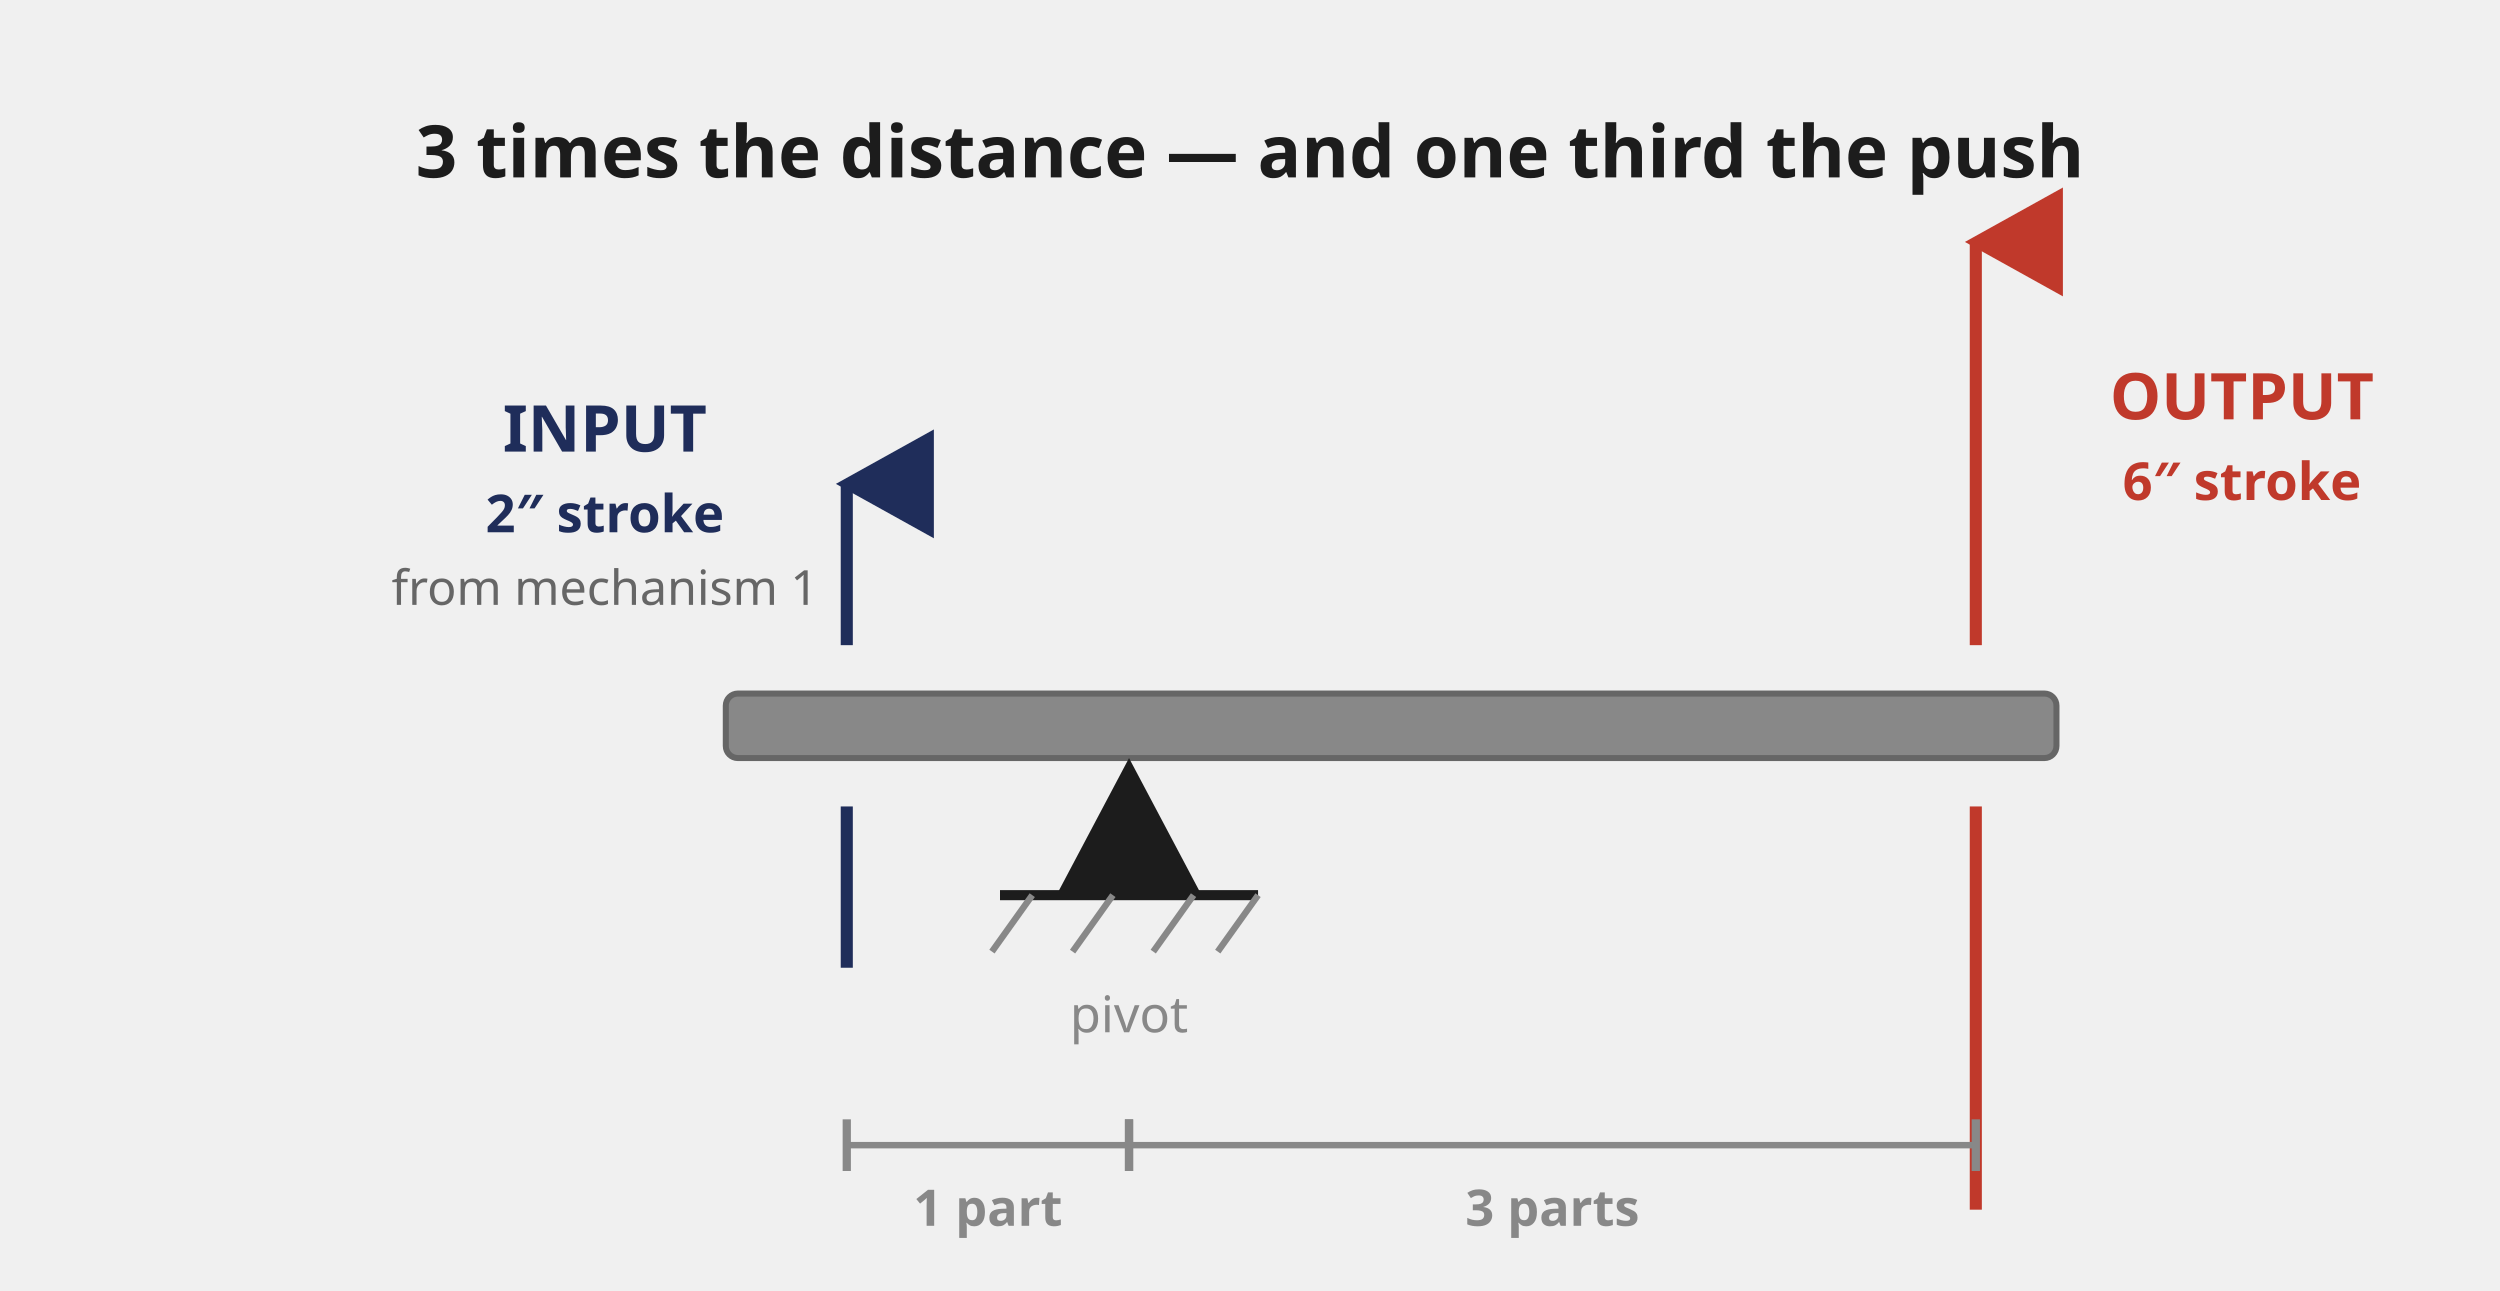
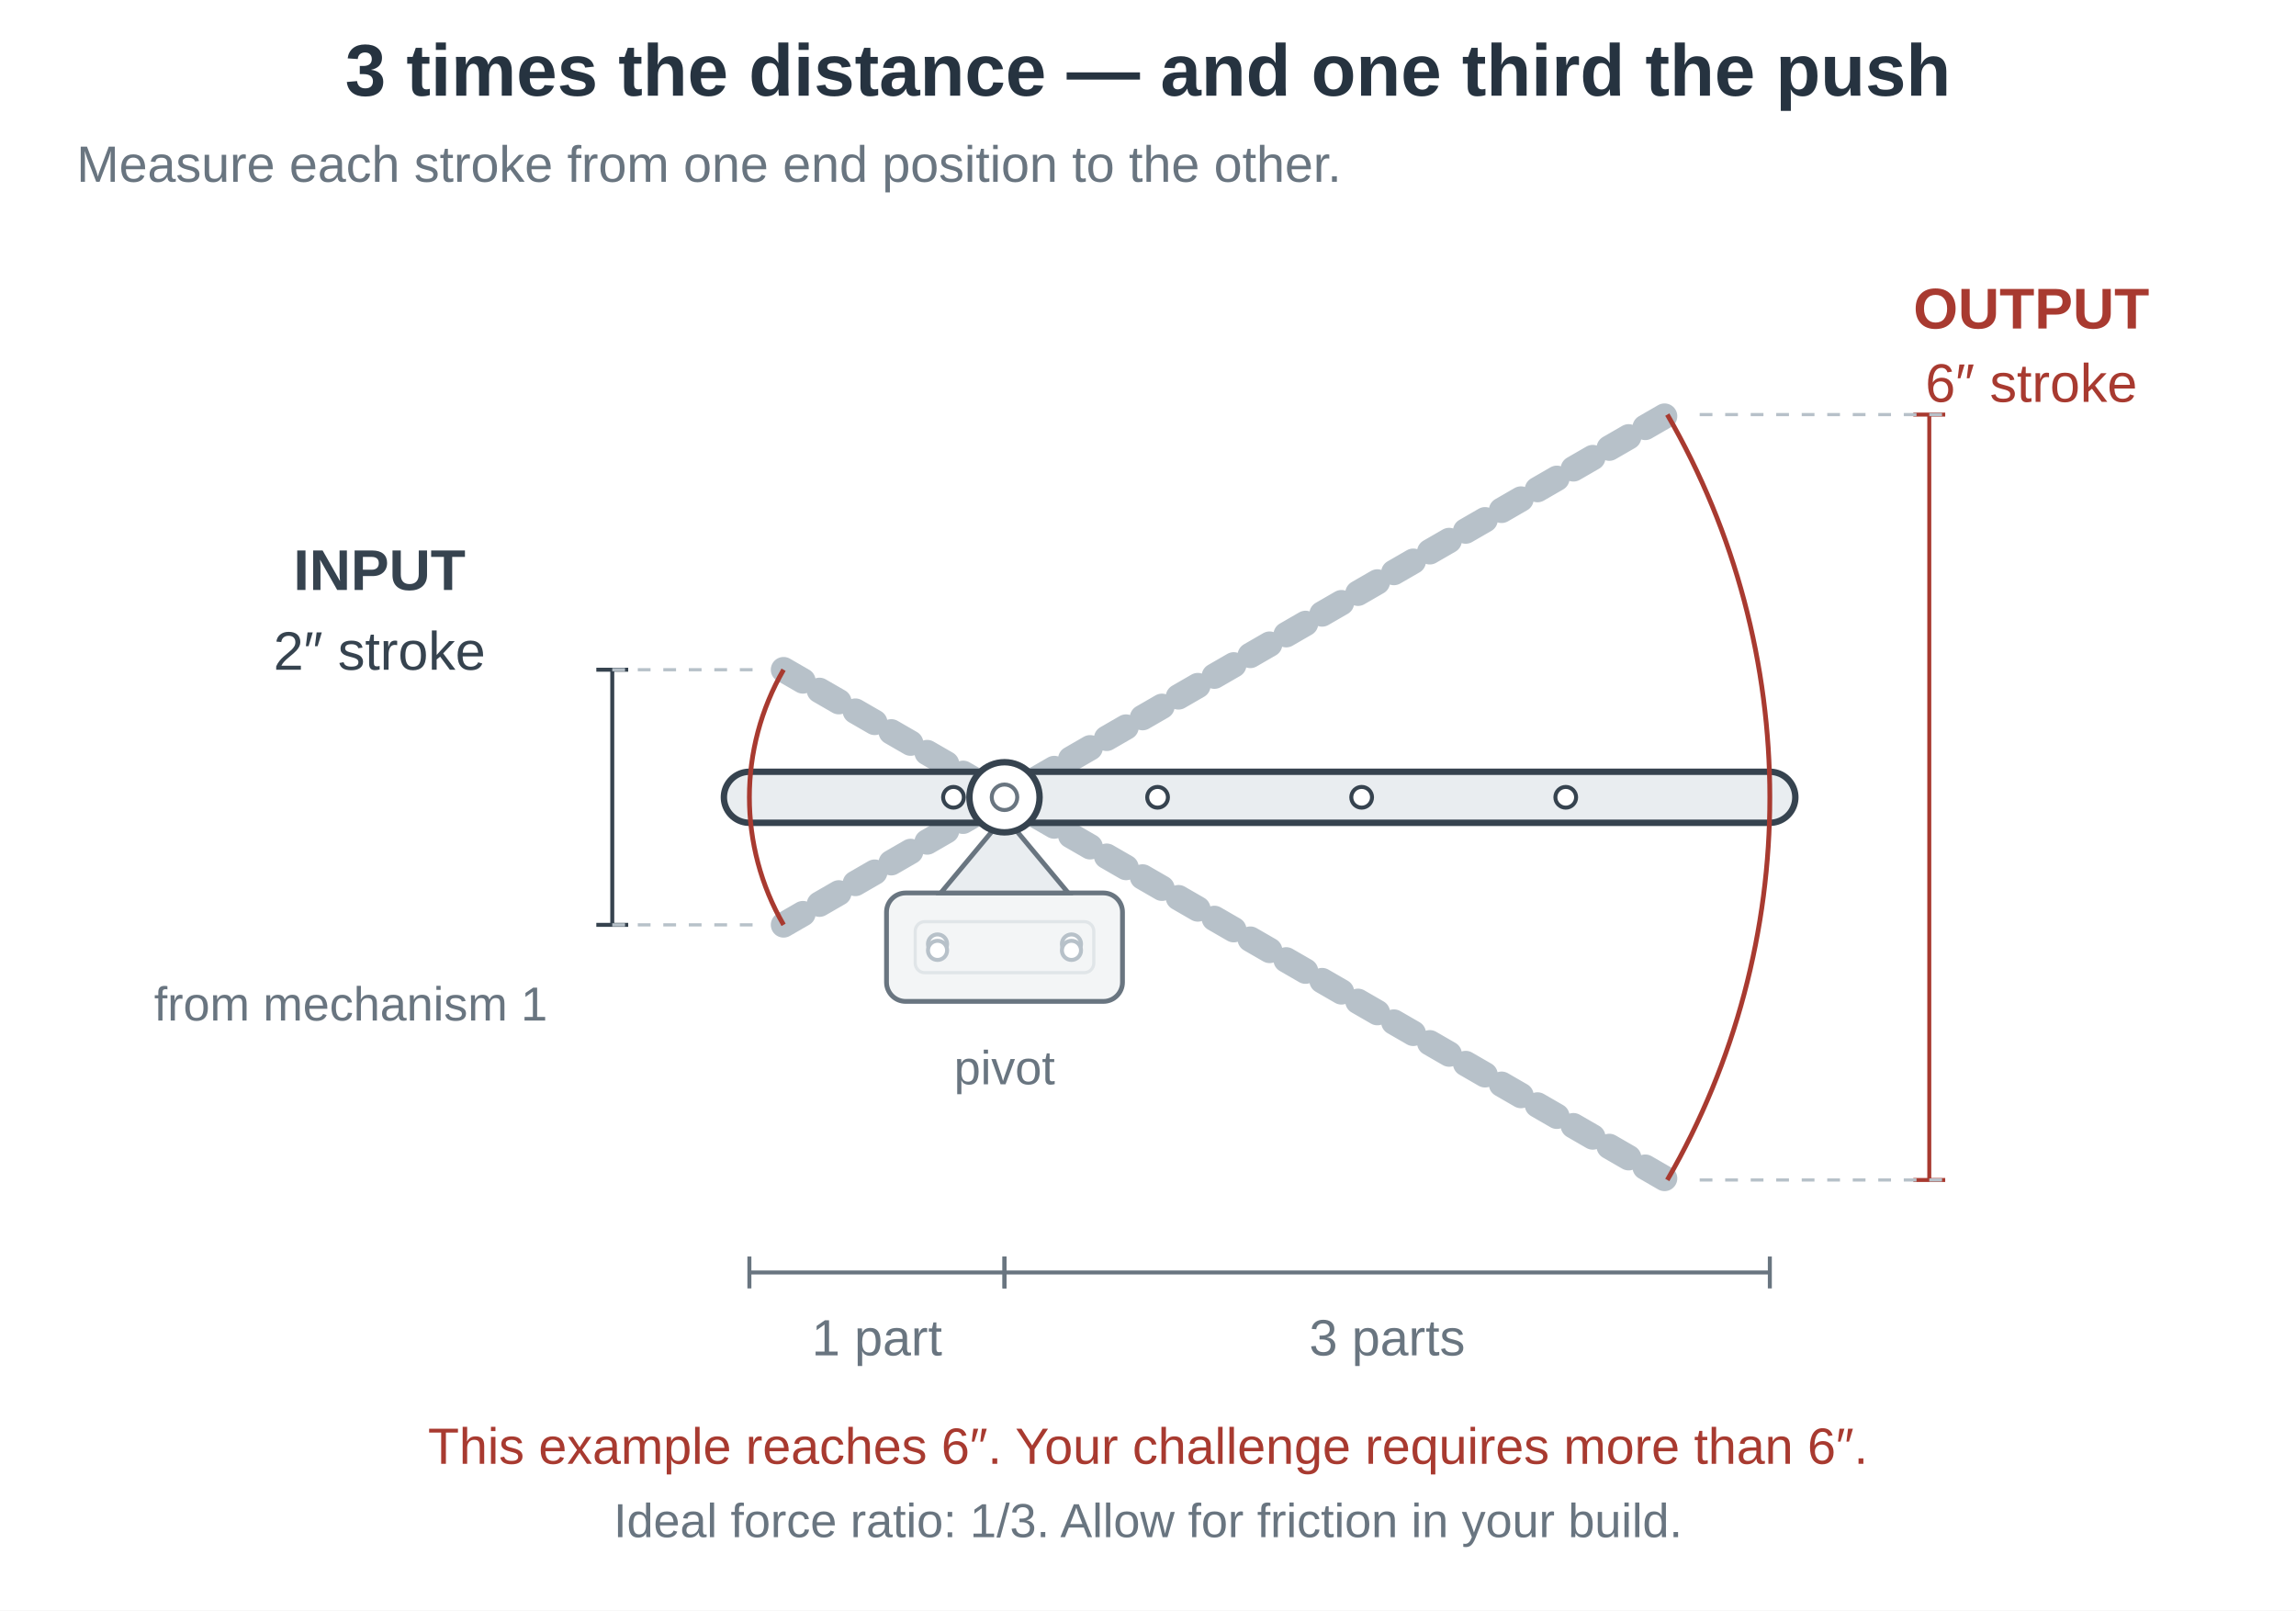
- <svg xmlns="http://www.w3.org/2000/svg" viewBox="0 0 620 320" role="img" aria-label="A lever on a pivot. The input is applied close to the pivot and moves a short distance. The output at the far end of the lever moves three times as far, because its arm is three times as long, but it pushes with one third the force.">
+ <svg xmlns="http://www.w3.org/2000/svg" viewBox="0 0 720 505" role="img" aria-labelledby="lever-strokes-title lever-strokes-description">
  <defs>
-     <marker id="udA" viewBox="0 0 10 10" refX="5" refY="1" markerWidth="9" markerHeight="9" orient="auto">
-       <path d="M0,9 L5,0 L10,9 z" fill="#1F2D5A" />
-     </marker>
-     <marker id="udB" viewBox="0 0 10 10" refX="5" refY="1" markerWidth="9" markerHeight="9" orient="auto">
-       <path d="M0,9 L5,0 L10,9 z" fill="#C0392B" />
-     </marker>
-     <marker id="tkD" viewBox="0 0 10 10" refX="1" refY="5" markerWidth="8" markerHeight="8" orient="auto">
-       <path d="M1,0 L1,10" stroke="#888" stroke-width="1.6" />
-     </marker>
-     <marker id="tkE" viewBox="0 0 10 10" refX="9" refY="5" markerWidth="8" markerHeight="8" orient="auto">
-       <path d="M9,0 L9,10" stroke="#888" stroke-width="1.6" />
-     </marker>
  </defs>
-   <rect x="180" y="172" width="330" height="16" rx="3" fill="#888" stroke="#666" stroke-width="1.5" />
-   <path d="M280,188 L262,222 L298,222 Z" fill="#1C1C1C" />
-   <line x1="248" y1="222" x2="312" y2="222" stroke="#1C1C1C" stroke-width="2.5" />
-   <g stroke="#888" stroke-width="1.6">
-     <line x1="256" y1="222" x2="246" y2="236" />
-     <line x1="276" y1="222" x2="266" y2="236" />
-     <line x1="296" y1="222" x2="286" y2="236" />
-     <line x1="312" y1="222" x2="302" y2="236" />
+   <rect width="720" height="505" fill="#fff" />
+   <g font-family="Barlow, Arial, sans-serif" fill="#263340" font-size="16">
+     <text x="360" y="30" font-size="23" fill="#263340" text-anchor="middle" font-weight="600">3 times the distance — and one third the push</text>
+     <text x="24" y="57" font-size="16" fill="#697580">Measure each stroke from one end position to the other.</text>
+     <path d="M245.718 290L522.846 130" fill="none" stroke="#b7c1c9" stroke-width="8" stroke-dasharray="7 6" stroke-linecap="round" />
+     <path d="M245.718 210L522.846 370" fill="none" stroke="#b7c1c9" stroke-width="8" stroke-dasharray="7 6" stroke-linecap="round" />
+     <rect x="278" y="280" width="74" height="34" rx="6" fill="#f3f5f6" stroke="#697580" stroke-width="1.5" />
+     <rect x="287" y="289" width="56" height="16" rx="3" fill="none" stroke="#e0e5e8" />
+     <circle cx="294" cy="296" r="3" fill="#fff" stroke="#b7c1c9" stroke-width="1.25" />
+     <circle cx="336" cy="296" r="3" fill="#fff" stroke="#b7c1c9" stroke-width="1.25" />
+     <circle cx="294" cy="298" r="3" fill="#fff" stroke="#b7c1c9" stroke-width="1.25" />
+     <circle cx="336" cy="298" r="3" fill="#fff" stroke="#b7c1c9" stroke-width="1.25" />
+     <path d="M315 256 295 280H335Z" fill="#e9edf0" stroke="#697580" stroke-width="1.5" />
+     <path d="M235 250 555 250" fill="none" stroke="#36434f" stroke-width="18" stroke-linecap="round" />
+     <path d="M235 250 555 250" fill="none" stroke="#e9edf0" stroke-width="14" stroke-linecap="round" />
+     <circle cx="299" cy="250" r="3.25" fill="#fff" stroke="#36434f" stroke-width="1.25" />
+     <circle cx="363" cy="250" r="3.25" fill="#fff" stroke="#36434f" stroke-width="1.25" />
+     <circle cx="427" cy="250" r="3.25" fill="#fff" stroke="#36434f" stroke-width="1.25" />
+     <circle cx="491" cy="250" r="3.25" fill="#fff" stroke="#36434f" stroke-width="1.25" />
+     <circle cx="315" cy="250" r="11" fill="#fff" stroke="#36434f" stroke-width="2" />
+     <circle cx="315" cy="250" r="4" fill="#fff" stroke="#697580" stroke-width="1.25" />
+     <path d="M245.718 210A80 80 0 0 0 245.718 290" fill="none" stroke="#a83a30" stroke-width="1.5" />
+     <path d="M522.846 130A240 240 0 0 1 522.846 370" fill="none" stroke="#a83a30" stroke-width="1.5" />
+     <path d="M192 210L192 290M197 210L187 210M197 290L187 290" fill="none" stroke="#36434f" stroke-width="1.25" />
+     <path d="M605 130L605 370M610 130L600 130M610 370L600 370" fill="none" stroke="#a83a30" stroke-width="1.25" />
+     <path d="M192 210H239M192 290H239M533 130H611M533 370H611" fill="none" stroke="#b7c1c9" stroke-width="1" stroke-dasharray="4 4" />
+     <text x="119" y="185" font-size="18" fill="#36434f" text-anchor="middle" font-weight="600">INPUT</text>
+     <text x="119" y="210" font-size="17" fill="#36434f" text-anchor="middle">2″ stroke</text>
+     <text x="110" y="320" font-size="15" fill="#697580" text-anchor="middle">from mechanism 1</text>
+     <text x="637" y="103" font-size="18" fill="#a83a30" text-anchor="middle" font-weight="600">OUTPUT</text>
+     <text x="637" y="126" font-size="17" fill="#a83a30" text-anchor="middle">6″ stroke</text>
+     <text x="315" y="340" font-size="15" fill="#697580" text-anchor="middle">pivot</text>
+     <path d="M235 399L315 399M235 394L235 404M315 394L315 404" fill="none" stroke="#697580" stroke-width="1.25" />
+     <path d="M315 399L555 399M315 394L315 404M555 394L555 404" fill="none" stroke="#697580" stroke-width="1.25" />
+     <text x="275" y="425" font-size="16" fill="#697580" text-anchor="middle">1 part</text>
+     <text x="435" y="425" font-size="16" fill="#697580" text-anchor="middle">3 parts</text>
+     <text x="360" y="459" font-size="16" fill="#a83a30" text-anchor="middle">This example reaches 6″. Your challenge requires more than 6″.</text>
+     <text x="360" y="482" font-size="15" fill="#697580" text-anchor="middle">Ideal force ratio: 1/3. Allow for friction in your build.</text>
  </g>
-   <text x="280" y="256" text-anchor="middle" font-family="'Barlow',sans-serif" font-size="12.5" fill="#888">pivot</text>
-   <line x1="210" y1="160" x2="210" y2="120" stroke="#1F2D5A" stroke-width="3" marker-end="url(#udA)" />
-   <line x1="210" y1="200" x2="210" y2="240" stroke="#1F2D5A" stroke-width="3" />
-   <text x="150" y="112" text-anchor="middle" font-family="'Barlow Condensed',sans-serif" font-size="16" font-weight="700" fill="#1F2D5A">INPUT</text>
-   <text x="150" y="132" text-anchor="middle" font-family="'Barlow',sans-serif" font-size="13" font-weight="600" fill="#1F2D5A">2″ stroke</text>
-   <text x="150" y="150" text-anchor="middle" font-family="'Barlow',sans-serif" font-size="12" fill="#666">from mechanism 1</text>
-   <line x1="490" y1="160" x2="490" y2="60" stroke="#C0392B" stroke-width="3" marker-end="url(#udB)" />
-   <line x1="490" y1="200" x2="490" y2="300" stroke="#C0392B" stroke-width="3" />
-   <text x="556" y="104" text-anchor="middle" font-family="'Barlow Condensed',sans-serif" font-size="16" font-weight="700" fill="#C0392B">OUTPUT</text>
-   <text x="556" y="124" text-anchor="middle" font-family="'Barlow',sans-serif" font-size="13" font-weight="600" fill="#C0392B">6″ stroke</text>
-   <line x1="210" y1="284" x2="280" y2="284" stroke="#888" stroke-width="1.6" marker-start="url(#tkD)" marker-end="url(#tkE)" />
-   <text x="245" y="304" text-anchor="middle" font-family="'Barlow',sans-serif" font-size="12.5" font-weight="600" fill="#888">1 part</text>
-   <line x1="280" y1="284" x2="490" y2="284" stroke="#888" stroke-width="1.6" marker-start="url(#tkD)" marker-end="url(#tkE)" />
-   <text x="385" y="304" text-anchor="middle" font-family="'Barlow',sans-serif" font-size="12.5" font-weight="600" fill="#888">3 parts</text>
-   <text x="310" y="44" text-anchor="middle" font-family="'Barlow Condensed',sans-serif" font-size="18" font-weight="700" fill="#1C1C1C">3 times the distance — and one third the push</text>
</svg>
